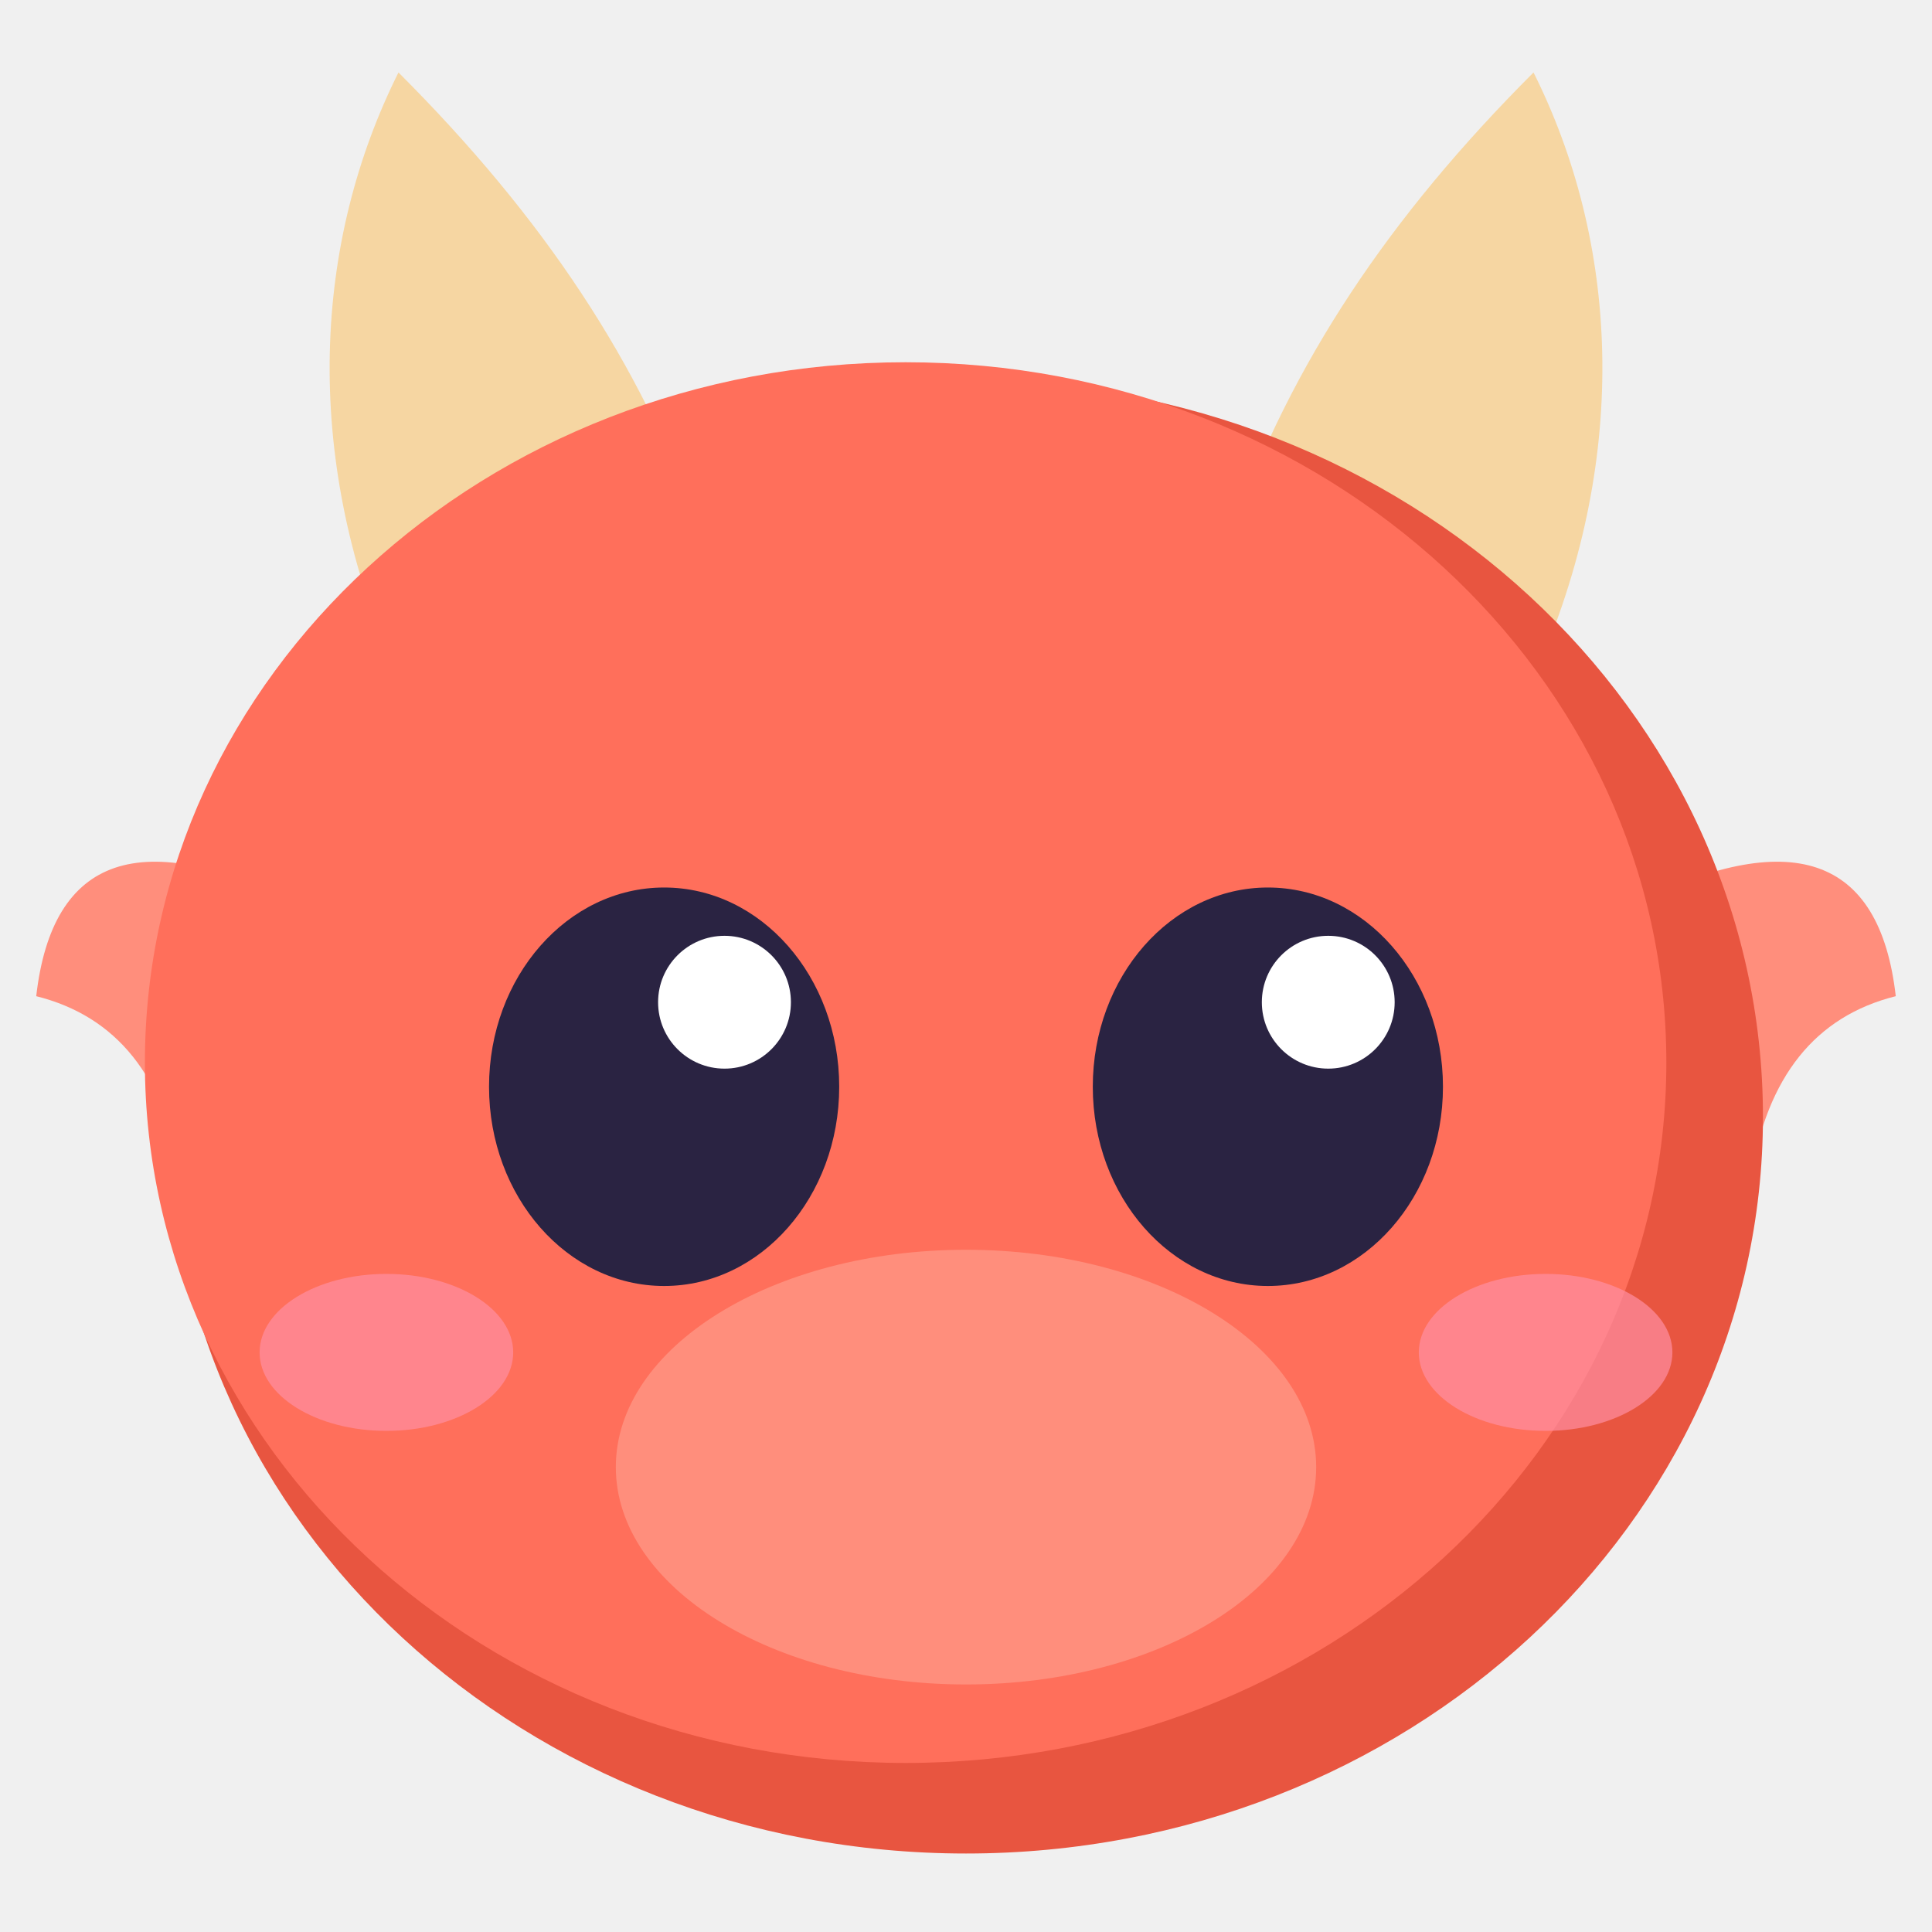
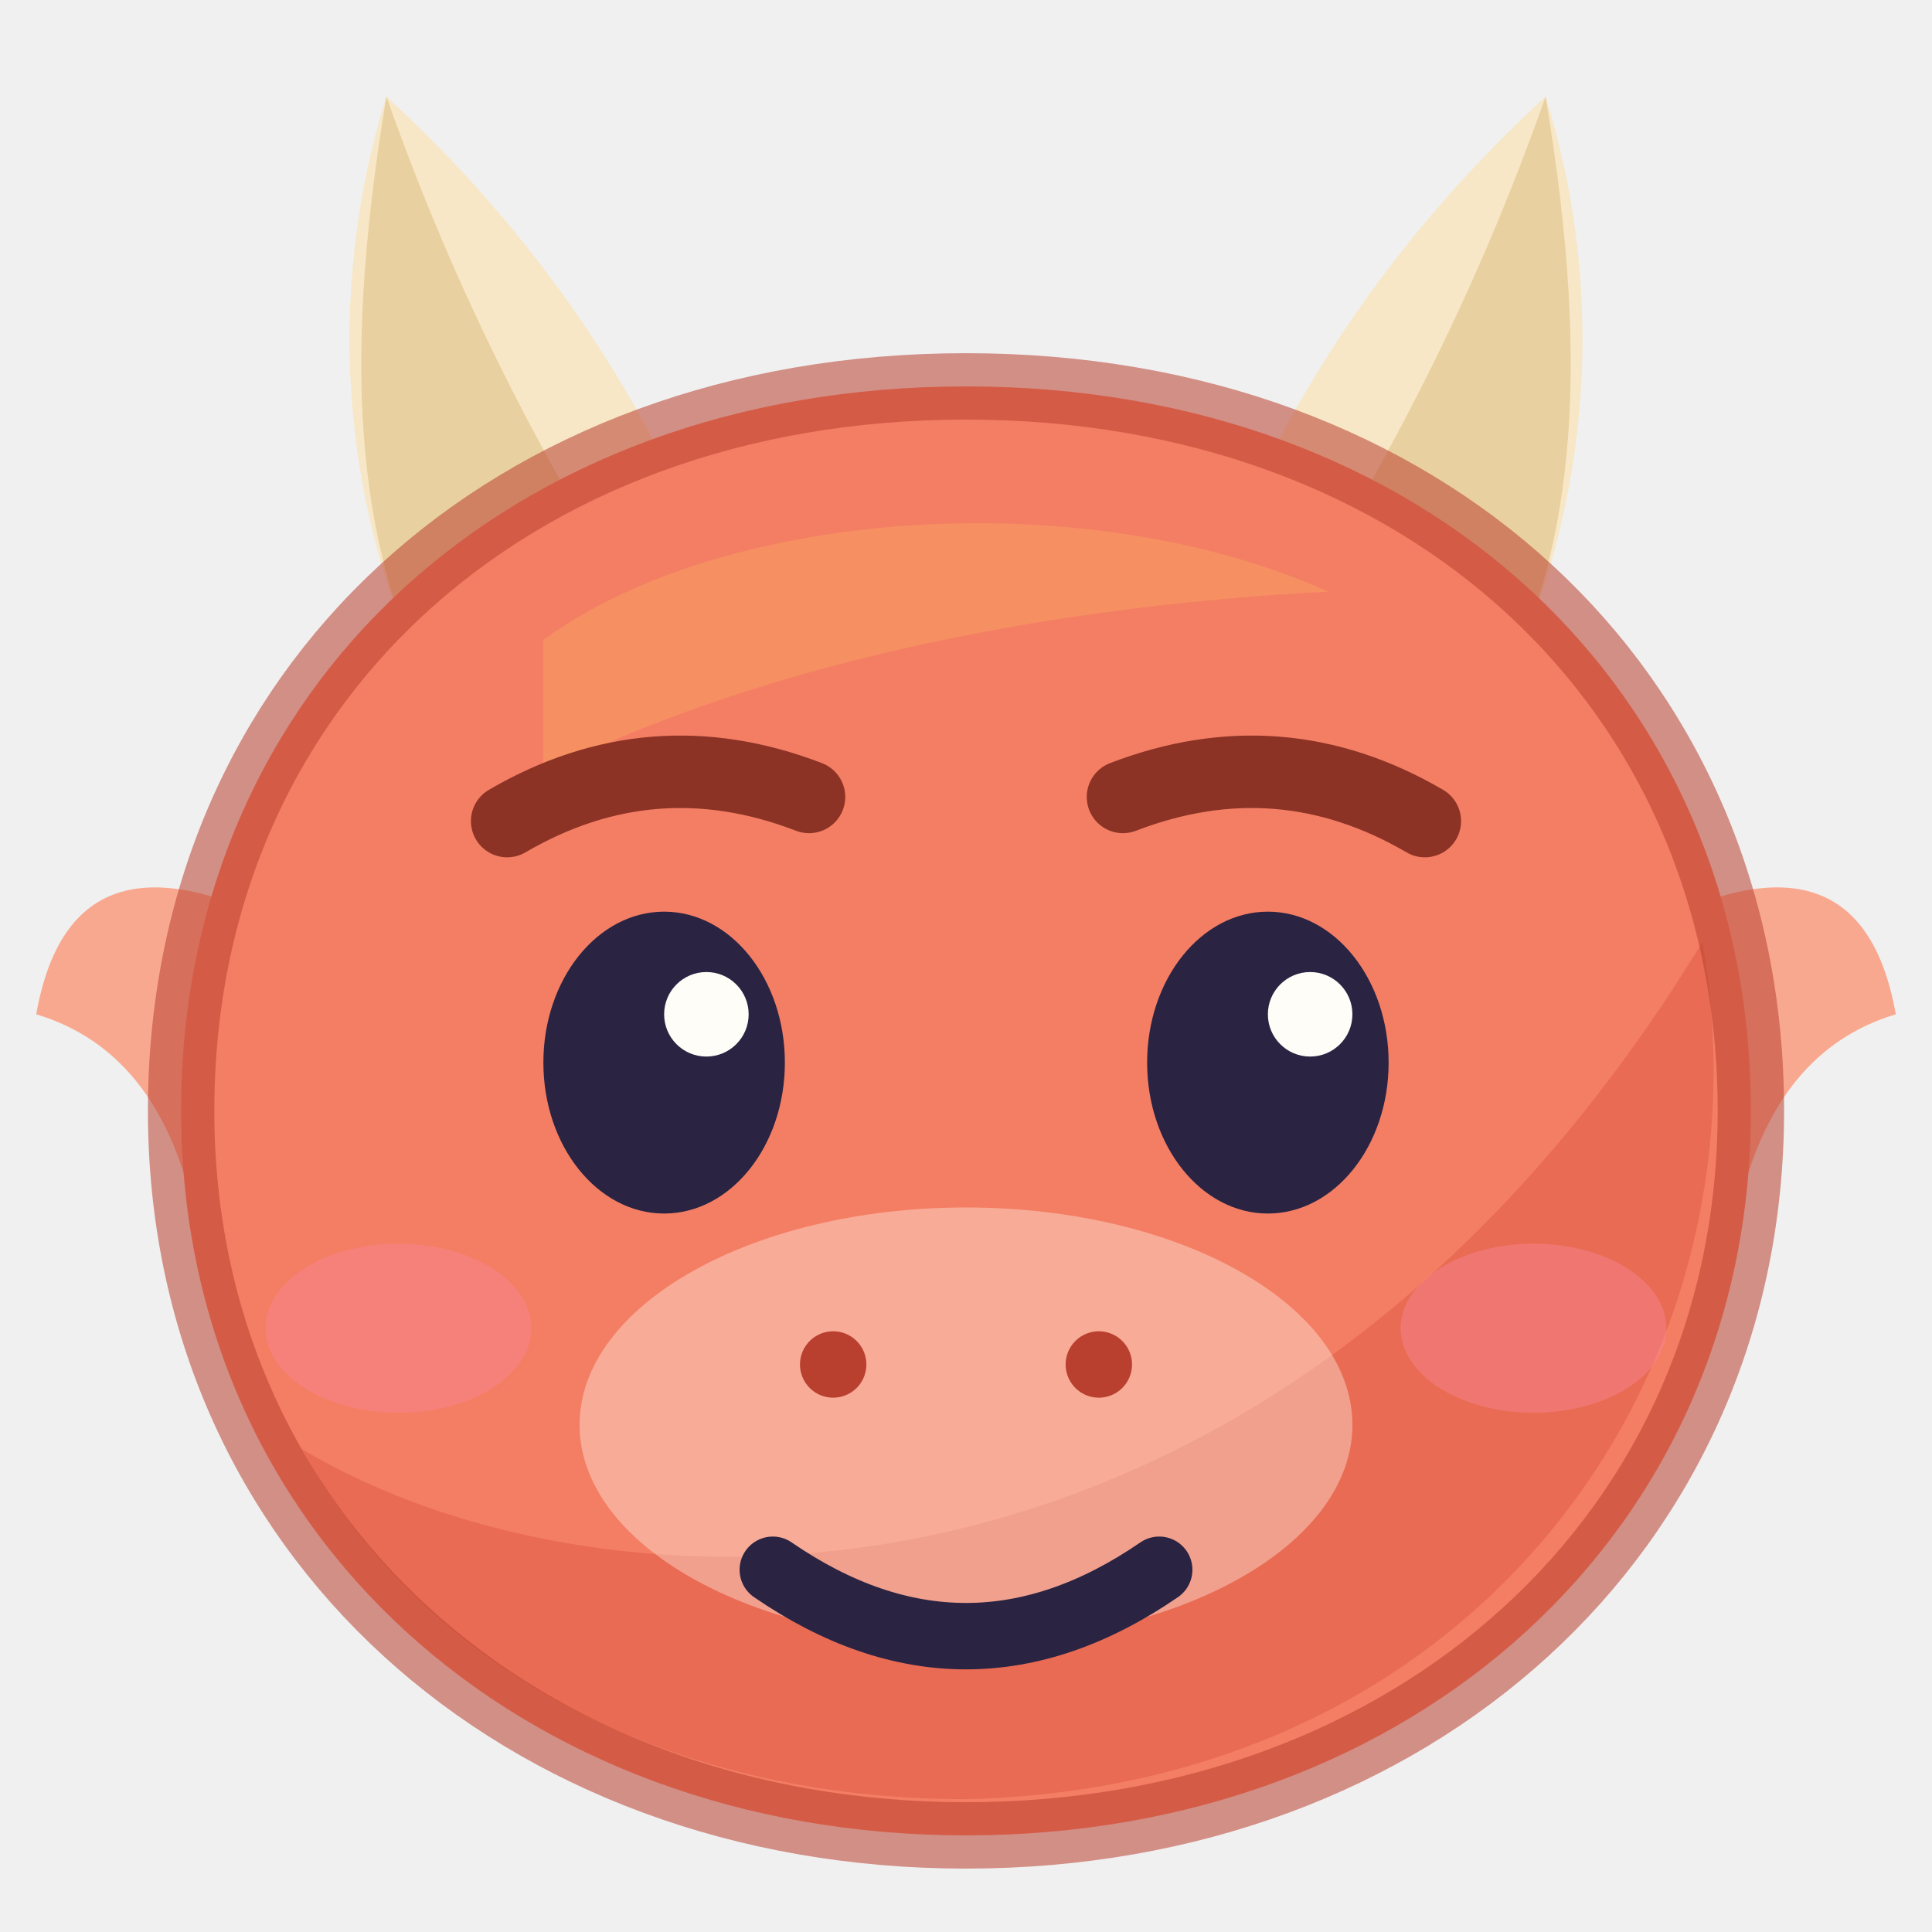
<svg xmlns="http://www.w3.org/2000/svg" viewBox="0 0 32 32">
-   <path d="M6.5 11 C5 7.5 5.2 4 6.6 1.2 C9 3.6 10.6 6 11.6 8.8 Z" fill="#F6D6A2" />
-   <path d="M25.5 11 C27 7.5 26.8 4 25.4 1.2 C23 3.6 21.4 6 20.4 8.8 Z" fill="#F6D6A2" />
-   <path d="M5 15 Q1 13 0.6 16.5 Q2.6 17 3 19.5 Z M27 15 Q31 13 31.4 16.5 Q29.4 17 29 19.5 Z" fill="#FF8E7C" />
-   <ellipse cx="16" cy="18.5" rx="13.2" ry="12.2" fill="#E85540" />
-   <ellipse cx="15" cy="17.6" rx="12.6" ry="11.6" fill="#FF6F5B" />
-   <ellipse cx="16" cy="24.3" rx="5.8" ry="3.6" fill="#FF8E7C" />
-   <ellipse cx="11" cy="18" rx="2.9" ry="3.3" fill="#2A2342" />
-   <ellipse cx="21" cy="18" rx="2.9" ry="3.3" fill="#2A2342" />
-   <circle cx="12" cy="16.6" r="1.1" fill="#FFFFFF" />
-   <circle cx="22" cy="16.6" r="1.1" fill="#FFFFFF" />
-   <ellipse cx="6.4" cy="22.4" rx="2.1" ry="1.3" fill="#FF8FA3" opacity="0.7" />
-   <ellipse cx="25.6" cy="22.4" rx="2.1" ry="1.3" fill="#FF8FA3" opacity="0.7" />
+   <path d="M7.2 11.6C5.6 8.4 5.4 4.8 6.4 1.6C8.8 3.8 10.6 6.4 11.8 9.4Z" fill="#F7E7C6" />
+   <path d="M24.8 11.6C26.4 8.4 26.6 4.8 25.6 1.6C23.2 3.8 21.4 6.4 20.2 9.4Z" fill="#F7E7C6" />
+   <path d="M7.2 11.6C6 9.2 5.6 6.4 6.4 1.6C7.6 5 9 7.6 10.6 10.2ZM24.8 11.6C26 9.2 26.4 6.4 25.6 1.6C24.4 5 23 7.6 21.4 10.2Z" fill="#E3C690" opacity=".7" />
+   <path d="M5 15.5Q1.2 13.4 .6 16.8Q2.6 17.4 3.2 20ZM27 15.5Q30.8 13.4 31.4 16.8Q29.4 17.4 28.8 20Z" fill="#F9A890" />
+   <path d="M16 6.4C23.6 6.4 29 11.4 29 18.4C29 25.4 23.4 30.4 16 30.4C8.6 30.4 3 25.4 3 18.4C3 11.4 8.4 6.4 16 6.4Z" fill="#F47E64" />
+   <path d="M28.2 15.6C29.4 22.6 24.6 29.6 16 29.8C11 29.8 7 27.6 5 24C10 27 21 27.4 28.2 15.6Z" fill="#DC553F" opacity=".45" />
+   <path d="M9 10.6C12 8.4 18 8 22 9.8C18 10 13 10.8 9 12.8Z" fill="#F8A15F" opacity=".5" />
+   <path d="M16 6.4C23.6 6.4 29 11.4 29 18.4C29 25.4 23.4 30.4 16 30.4C8.6 30.4 3 25.4 3 18.4C3 11.4 8.4 6.4 16 6.4Z" fill="none" stroke="#B9402F" stroke-width="1.1" opacity=".55" />
+   <ellipse cx="16" cy="23.6" rx="6.4" ry="3.6" fill="#FFF7EC" opacity=".38" />
+   <path d="M13.8 22.6h0M18.2 22.6h0" stroke="#B9402F" stroke-width="1.1" stroke-linecap="round" />
+   <ellipse cx="11" cy="17.6" rx="2" ry="2.5" fill="#2A2342" />
+   <ellipse cx="21" cy="17.6" rx="2" ry="2.5" fill="#2A2342" />
+   <circle cx="11.7" cy="16.8" r=".7" fill="#FFFDF8" />
+   <circle cx="21.7" cy="16.8" r=".7" fill="#FFFDF8" />
+   <path d="M8.4 13.6Q10.8 12.2 13.4 13.2M18.6 13.2Q21.2 12.2 23.6 13.6" fill="none" stroke="#8C3326" stroke-width="1.2" stroke-linecap="round" />
+   <path d="M12.8 26Q16 28.2 19.2 26" fill="none" stroke="#2A2342" stroke-width="1.1" stroke-linecap="round" />
+   <ellipse cx="6.6" cy="22" rx="2.2" ry="1.4" fill="#F7838F" opacity=".5" />
+   <ellipse cx="25.4" cy="22" rx="2.2" ry="1.4" fill="#F7838F" opacity=".5" />
</svg>
